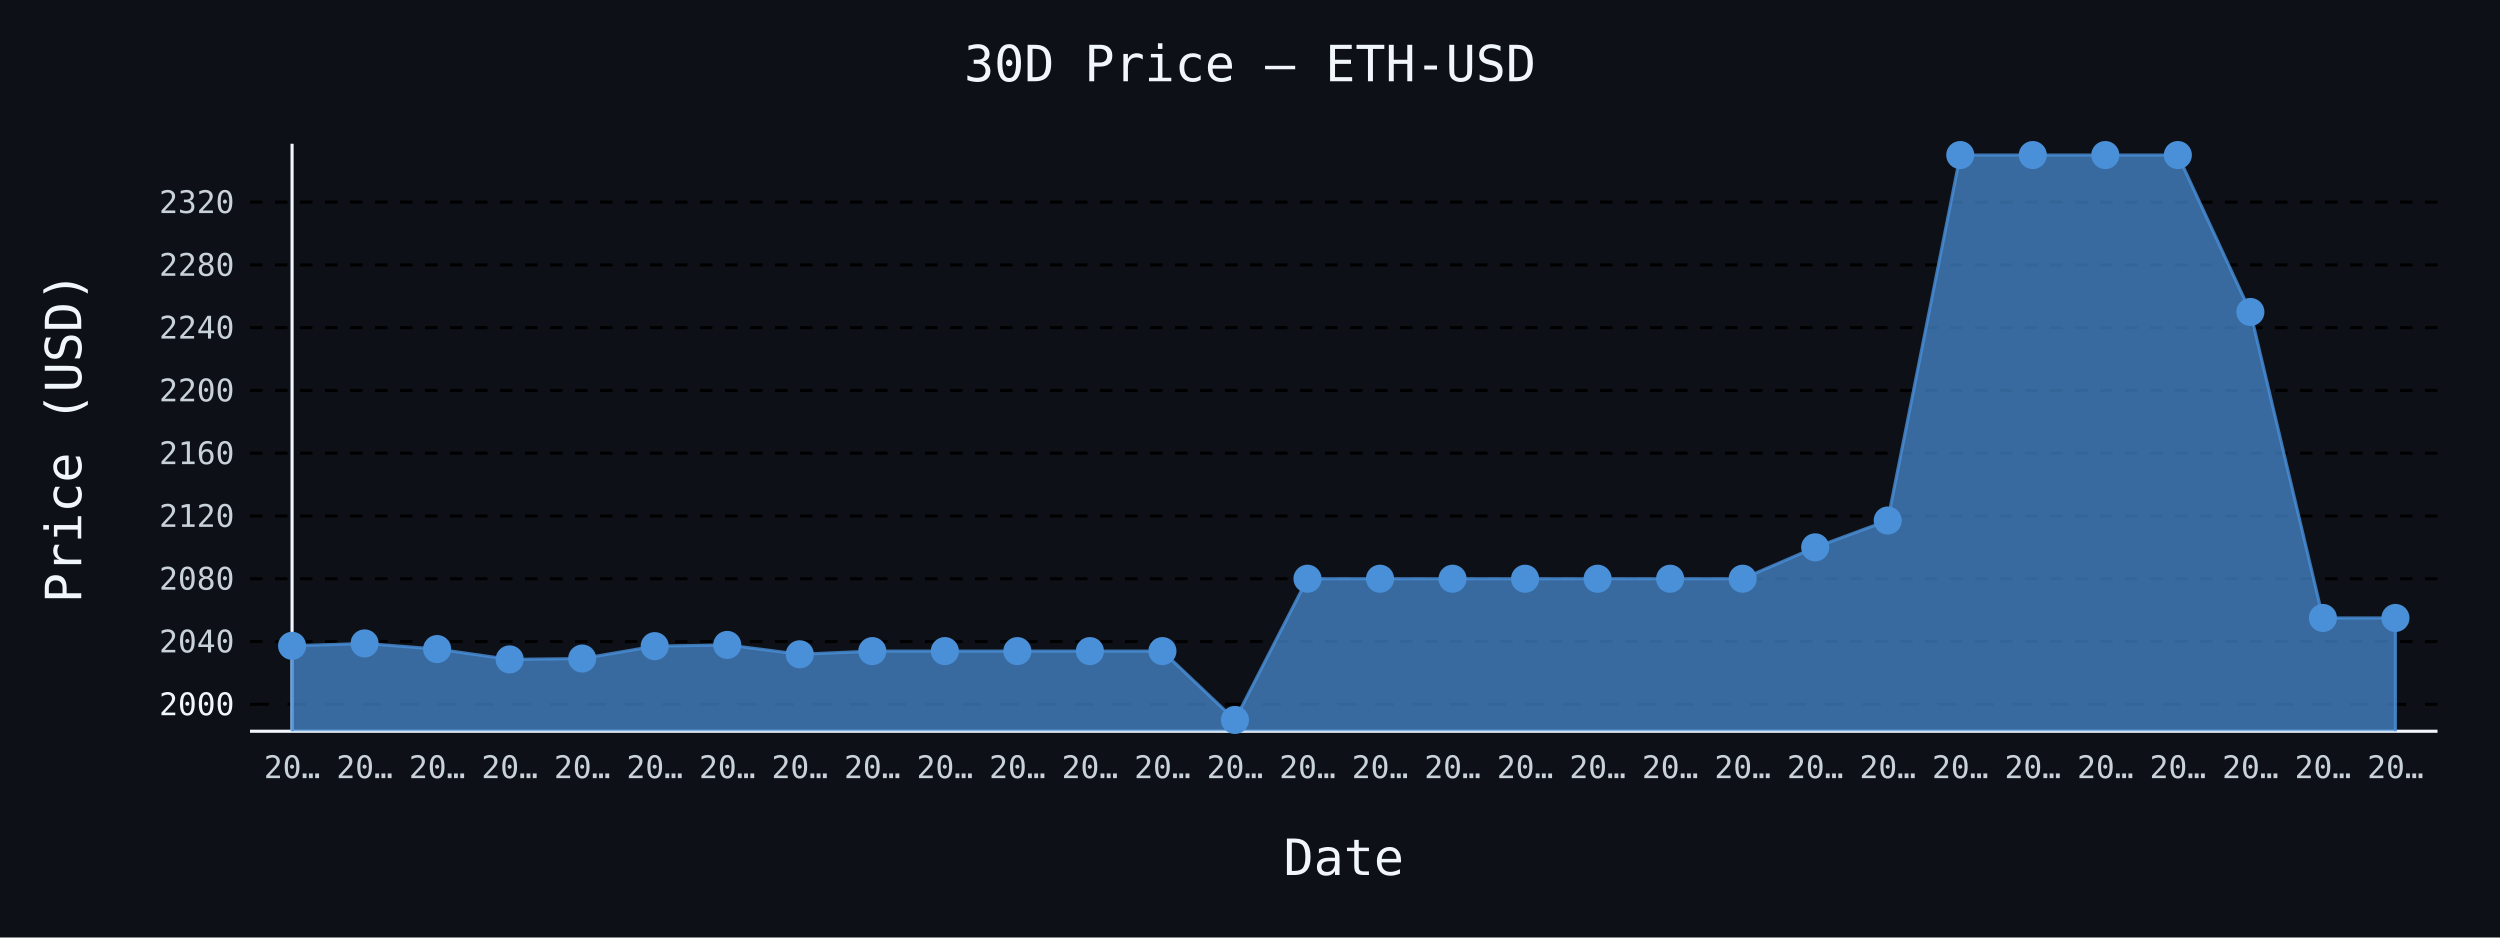
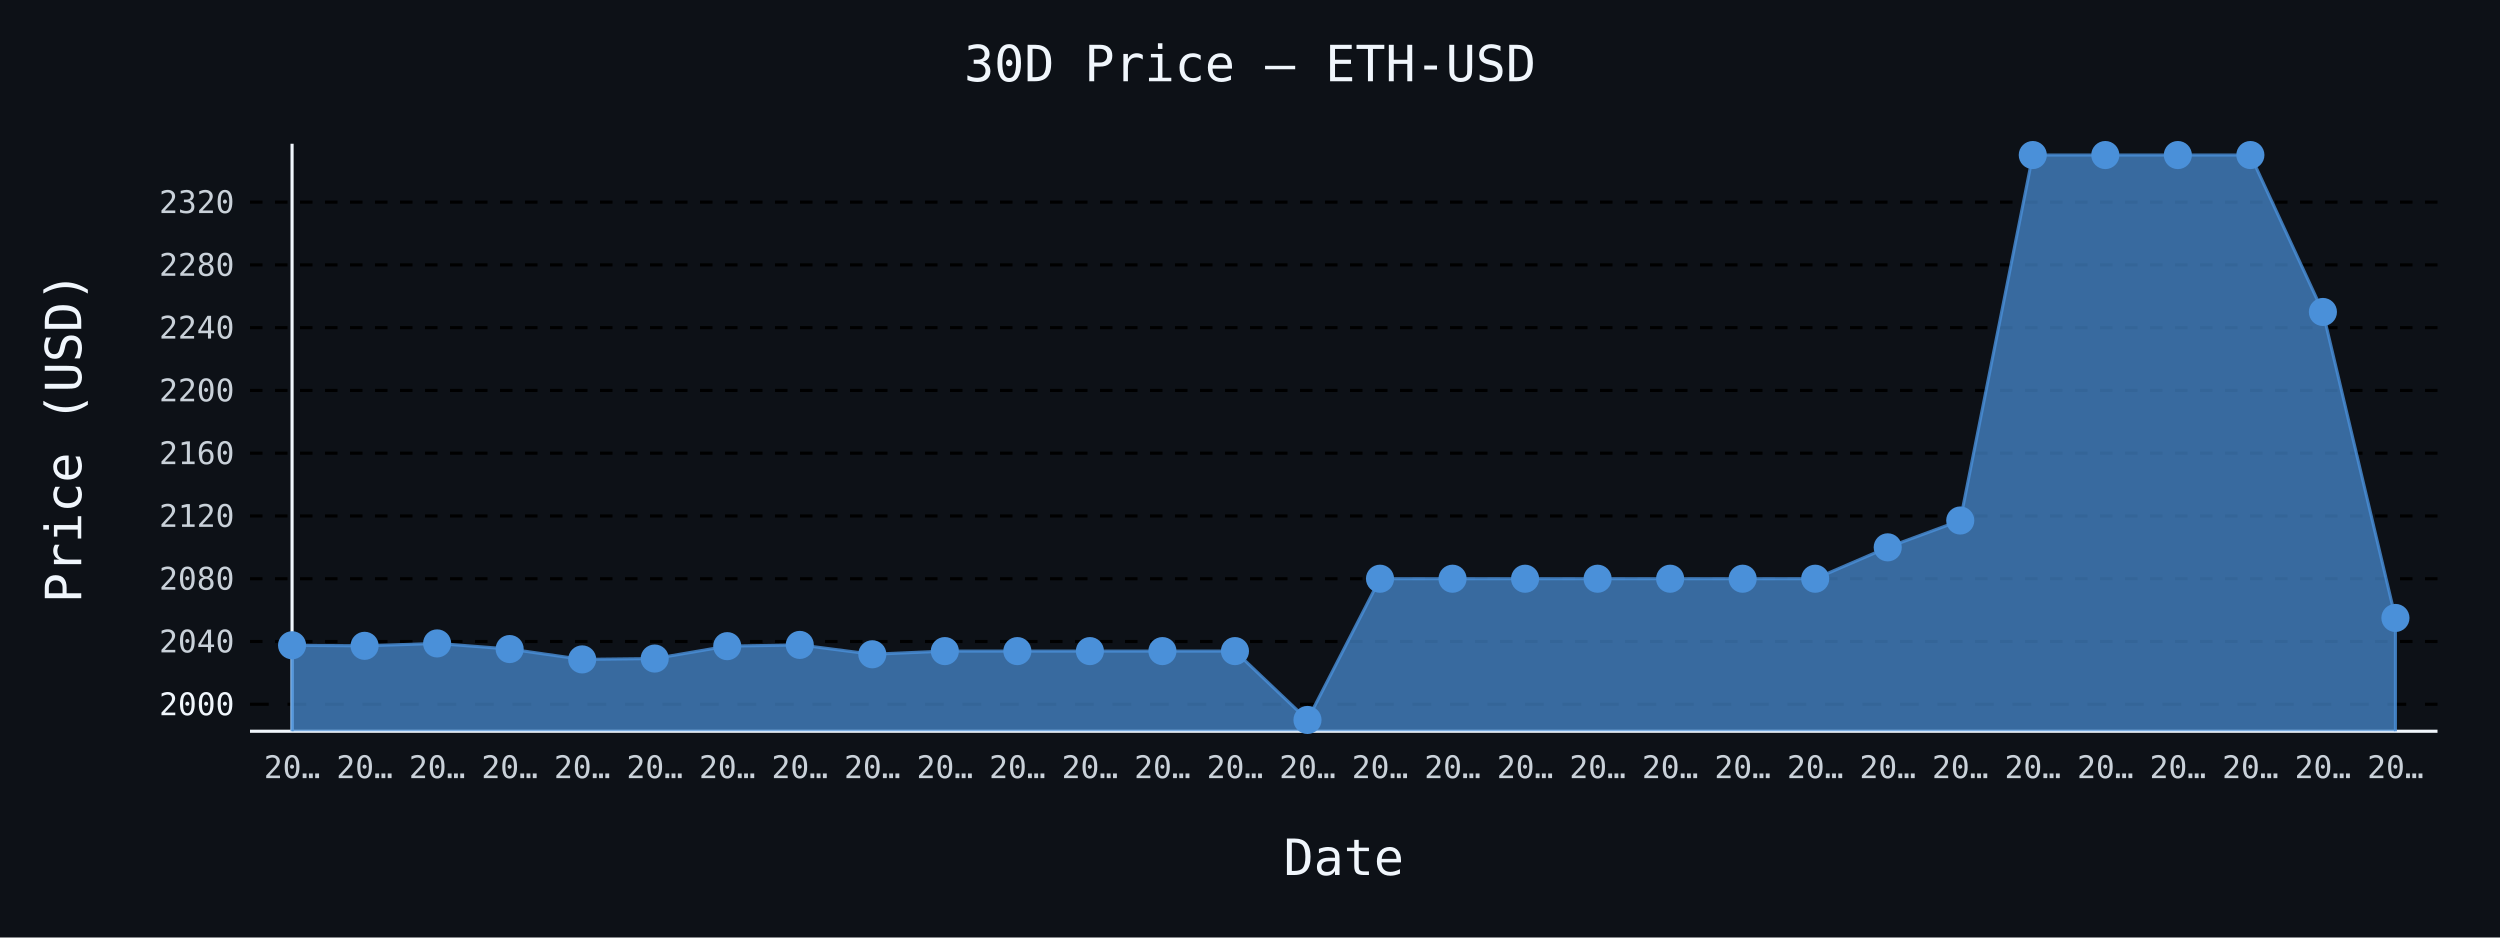
- <svg xmlns="http://www.w3.org/2000/svg" id="chart-b4cbb9e6-16a5-4276-ba1e-339fa8b06c43" class="pygal-chart" viewBox="0 0 800 300">
+ <svg xmlns="http://www.w3.org/2000/svg" id="chart-197a012b-e698-4b80-bc17-bbe122d3f100" class="pygal-chart" viewBox="0 0 800 300">
  <defs>
-     <style type="text/css">#chart-b4cbb9e6-16a5-4276-ba1e-339fa8b06c43{-webkit-user-select:none;-webkit-font-smoothing:antialiased;font-family:monospace}#chart-b4cbb9e6-16a5-4276-ba1e-339fa8b06c43 .title{font-family:monospace;font-size:16px}#chart-b4cbb9e6-16a5-4276-ba1e-339fa8b06c43 .legends .legend text{font-family:monospace;font-size:14px}#chart-b4cbb9e6-16a5-4276-ba1e-339fa8b06c43 .axis text{font-family:monospace;font-size:10px}#chart-b4cbb9e6-16a5-4276-ba1e-339fa8b06c43 .axis text.major{font-family:monospace;font-size:10px}#chart-b4cbb9e6-16a5-4276-ba1e-339fa8b06c43 .text-overlay text.value{font-family:monospace;font-size:16px}#chart-b4cbb9e6-16a5-4276-ba1e-339fa8b06c43 .text-overlay text.label{font-family:monospace;font-size:10px}#chart-b4cbb9e6-16a5-4276-ba1e-339fa8b06c43 .tooltip{font-family:monospace;font-size:14px}#chart-b4cbb9e6-16a5-4276-ba1e-339fa8b06c43 text.no_data{font-family:monospace;font-size:64px}
- #chart-b4cbb9e6-16a5-4276-ba1e-339fa8b06c43{background-color:#0d1117}#chart-b4cbb9e6-16a5-4276-ba1e-339fa8b06c43 path,#chart-b4cbb9e6-16a5-4276-ba1e-339fa8b06c43 line,#chart-b4cbb9e6-16a5-4276-ba1e-339fa8b06c43 rect,#chart-b4cbb9e6-16a5-4276-ba1e-339fa8b06c43 circle{-webkit-transition:150ms;-moz-transition:150ms;transition:150ms}#chart-b4cbb9e6-16a5-4276-ba1e-339fa8b06c43 .graph &gt; .background{fill:#0d1117}#chart-b4cbb9e6-16a5-4276-ba1e-339fa8b06c43 .plot &gt; .background{fill:#0d1117}#chart-b4cbb9e6-16a5-4276-ba1e-339fa8b06c43 .graph{fill:#c9d1d9}#chart-b4cbb9e6-16a5-4276-ba1e-339fa8b06c43 text.no_data{fill:#f0f6fc}#chart-b4cbb9e6-16a5-4276-ba1e-339fa8b06c43 .title{fill:#f0f6fc}#chart-b4cbb9e6-16a5-4276-ba1e-339fa8b06c43 .legends .legend text{fill:#c9d1d9}#chart-b4cbb9e6-16a5-4276-ba1e-339fa8b06c43 .legends .legend:hover text{fill:#f0f6fc}#chart-b4cbb9e6-16a5-4276-ba1e-339fa8b06c43 .axis .line{stroke:#f0f6fc}#chart-b4cbb9e6-16a5-4276-ba1e-339fa8b06c43 .axis .guide.line{stroke:#8b949e}#chart-b4cbb9e6-16a5-4276-ba1e-339fa8b06c43 .axis .major.line{stroke:#c9d1d9}#chart-b4cbb9e6-16a5-4276-ba1e-339fa8b06c43 .axis text.major{fill:#f0f6fc}#chart-b4cbb9e6-16a5-4276-ba1e-339fa8b06c43 .axis.y .guides:hover .guide.line,#chart-b4cbb9e6-16a5-4276-ba1e-339fa8b06c43 .line-graph .axis.x .guides:hover .guide.line,#chart-b4cbb9e6-16a5-4276-ba1e-339fa8b06c43 .stackedline-graph .axis.x .guides:hover .guide.line,#chart-b4cbb9e6-16a5-4276-ba1e-339fa8b06c43 .xy-graph .axis.x .guides:hover .guide.line{stroke:#f0f6fc}#chart-b4cbb9e6-16a5-4276-ba1e-339fa8b06c43 .axis .guides:hover text{fill:#f0f6fc}#chart-b4cbb9e6-16a5-4276-ba1e-339fa8b06c43 .reactive{fill-opacity:.7;stroke-opacity:.8;stroke-width:1}#chart-b4cbb9e6-16a5-4276-ba1e-339fa8b06c43 .ci{stroke:#c9d1d9}#chart-b4cbb9e6-16a5-4276-ba1e-339fa8b06c43 .reactive.active,#chart-b4cbb9e6-16a5-4276-ba1e-339fa8b06c43 .active .reactive{fill-opacity:.8;stroke-opacity:.9;stroke-width:4}#chart-b4cbb9e6-16a5-4276-ba1e-339fa8b06c43 .ci .reactive.active{stroke-width:1.5}#chart-b4cbb9e6-16a5-4276-ba1e-339fa8b06c43 .series text{fill:#f0f6fc}#chart-b4cbb9e6-16a5-4276-ba1e-339fa8b06c43 .tooltip rect{fill:#0d1117;stroke:#f0f6fc;-webkit-transition:opacity 150ms;-moz-transition:opacity 150ms;transition:opacity 150ms}#chart-b4cbb9e6-16a5-4276-ba1e-339fa8b06c43 .tooltip .label{fill:#c9d1d9}#chart-b4cbb9e6-16a5-4276-ba1e-339fa8b06c43 .tooltip .label{fill:#c9d1d9}#chart-b4cbb9e6-16a5-4276-ba1e-339fa8b06c43 .tooltip .legend{font-size:.8em;fill:#8b949e}#chart-b4cbb9e6-16a5-4276-ba1e-339fa8b06c43 .tooltip .x_label{font-size:.6em;fill:#f0f6fc}#chart-b4cbb9e6-16a5-4276-ba1e-339fa8b06c43 .tooltip .xlink{font-size:.5em;text-decoration:underline}#chart-b4cbb9e6-16a5-4276-ba1e-339fa8b06c43 .tooltip .value{font-size:1.5em}#chart-b4cbb9e6-16a5-4276-ba1e-339fa8b06c43 .bound{font-size:.5em}#chart-b4cbb9e6-16a5-4276-ba1e-339fa8b06c43 .max-value{font-size:.75em;fill:#8b949e}#chart-b4cbb9e6-16a5-4276-ba1e-339fa8b06c43 .map-element{fill:#0d1117;stroke:#8b949e !important}#chart-b4cbb9e6-16a5-4276-ba1e-339fa8b06c43 .map-element .reactive{fill-opacity:inherit;stroke-opacity:inherit}#chart-b4cbb9e6-16a5-4276-ba1e-339fa8b06c43 .color-0,#chart-b4cbb9e6-16a5-4276-ba1e-339fa8b06c43 .color-0 a:visited{stroke:#4a90d9;fill:#4a90d9}#chart-b4cbb9e6-16a5-4276-ba1e-339fa8b06c43 .text-overlay .color-0 text{fill:black}
- #chart-b4cbb9e6-16a5-4276-ba1e-339fa8b06c43 text.no_data{text-anchor:middle}#chart-b4cbb9e6-16a5-4276-ba1e-339fa8b06c43 .guide.line{fill:none}#chart-b4cbb9e6-16a5-4276-ba1e-339fa8b06c43 .centered{text-anchor:middle}#chart-b4cbb9e6-16a5-4276-ba1e-339fa8b06c43 .title{text-anchor:middle}#chart-b4cbb9e6-16a5-4276-ba1e-339fa8b06c43 .legends .legend text{fill-opacity:1}#chart-b4cbb9e6-16a5-4276-ba1e-339fa8b06c43 .axis.x text{text-anchor:middle}#chart-b4cbb9e6-16a5-4276-ba1e-339fa8b06c43 .axis.x:not(.web) text[transform]{text-anchor:start}#chart-b4cbb9e6-16a5-4276-ba1e-339fa8b06c43 .axis.x:not(.web) text[transform].backwards{text-anchor:end}#chart-b4cbb9e6-16a5-4276-ba1e-339fa8b06c43 .axis.y text{text-anchor:end}#chart-b4cbb9e6-16a5-4276-ba1e-339fa8b06c43 .axis.y text[transform].backwards{text-anchor:start}#chart-b4cbb9e6-16a5-4276-ba1e-339fa8b06c43 .axis.y2 text{text-anchor:start}#chart-b4cbb9e6-16a5-4276-ba1e-339fa8b06c43 .axis.y2 text[transform].backwards{text-anchor:end}#chart-b4cbb9e6-16a5-4276-ba1e-339fa8b06c43 .axis .guide.line{stroke-dasharray:4,4;stroke:black}#chart-b4cbb9e6-16a5-4276-ba1e-339fa8b06c43 .axis .major.guide.line{stroke-dasharray:6,6;stroke:black}#chart-b4cbb9e6-16a5-4276-ba1e-339fa8b06c43 .horizontal .axis.y .guide.line,#chart-b4cbb9e6-16a5-4276-ba1e-339fa8b06c43 .horizontal .axis.y2 .guide.line,#chart-b4cbb9e6-16a5-4276-ba1e-339fa8b06c43 .vertical .axis.x .guide.line{opacity:0}#chart-b4cbb9e6-16a5-4276-ba1e-339fa8b06c43 .horizontal .axis.always_show .guide.line,#chart-b4cbb9e6-16a5-4276-ba1e-339fa8b06c43 .vertical .axis.always_show .guide.line{opacity:1 !important}#chart-b4cbb9e6-16a5-4276-ba1e-339fa8b06c43 .axis.y .guides:hover .guide.line,#chart-b4cbb9e6-16a5-4276-ba1e-339fa8b06c43 .axis.y2 .guides:hover .guide.line,#chart-b4cbb9e6-16a5-4276-ba1e-339fa8b06c43 .axis.x .guides:hover .guide.line{opacity:1}#chart-b4cbb9e6-16a5-4276-ba1e-339fa8b06c43 .axis .guides:hover text{opacity:1}#chart-b4cbb9e6-16a5-4276-ba1e-339fa8b06c43 .nofill{fill:none}#chart-b4cbb9e6-16a5-4276-ba1e-339fa8b06c43 .subtle-fill{fill-opacity:.2}#chart-b4cbb9e6-16a5-4276-ba1e-339fa8b06c43 .dot{stroke-width:1px;fill-opacity:1;stroke-opacity:1}#chart-b4cbb9e6-16a5-4276-ba1e-339fa8b06c43 .dot.active{stroke-width:5px}#chart-b4cbb9e6-16a5-4276-ba1e-339fa8b06c43 .dot.negative{fill:transparent}#chart-b4cbb9e6-16a5-4276-ba1e-339fa8b06c43 text,#chart-b4cbb9e6-16a5-4276-ba1e-339fa8b06c43 tspan{stroke:none !important}#chart-b4cbb9e6-16a5-4276-ba1e-339fa8b06c43 .series text.active{opacity:1}#chart-b4cbb9e6-16a5-4276-ba1e-339fa8b06c43 .tooltip rect{fill-opacity:.95;stroke-width:.5}#chart-b4cbb9e6-16a5-4276-ba1e-339fa8b06c43 .tooltip text{fill-opacity:1}#chart-b4cbb9e6-16a5-4276-ba1e-339fa8b06c43 .showable{visibility:hidden}#chart-b4cbb9e6-16a5-4276-ba1e-339fa8b06c43 .showable.shown{visibility:visible}#chart-b4cbb9e6-16a5-4276-ba1e-339fa8b06c43 .gauge-background{fill:rgba(229,229,229,1);stroke:none}#chart-b4cbb9e6-16a5-4276-ba1e-339fa8b06c43 .bg-lines{stroke:#0d1117;stroke-width:2px}</style>
+     <style type="text/css">#chart-197a012b-e698-4b80-bc17-bbe122d3f100{-webkit-user-select:none;-webkit-font-smoothing:antialiased;font-family:monospace}#chart-197a012b-e698-4b80-bc17-bbe122d3f100 .title{font-family:monospace;font-size:16px}#chart-197a012b-e698-4b80-bc17-bbe122d3f100 .legends .legend text{font-family:monospace;font-size:14px}#chart-197a012b-e698-4b80-bc17-bbe122d3f100 .axis text{font-family:monospace;font-size:10px}#chart-197a012b-e698-4b80-bc17-bbe122d3f100 .axis text.major{font-family:monospace;font-size:10px}#chart-197a012b-e698-4b80-bc17-bbe122d3f100 .text-overlay text.value{font-family:monospace;font-size:16px}#chart-197a012b-e698-4b80-bc17-bbe122d3f100 .text-overlay text.label{font-family:monospace;font-size:10px}#chart-197a012b-e698-4b80-bc17-bbe122d3f100 .tooltip{font-family:monospace;font-size:14px}#chart-197a012b-e698-4b80-bc17-bbe122d3f100 text.no_data{font-family:monospace;font-size:64px}
+ #chart-197a012b-e698-4b80-bc17-bbe122d3f100{background-color:#0d1117}#chart-197a012b-e698-4b80-bc17-bbe122d3f100 path,#chart-197a012b-e698-4b80-bc17-bbe122d3f100 line,#chart-197a012b-e698-4b80-bc17-bbe122d3f100 rect,#chart-197a012b-e698-4b80-bc17-bbe122d3f100 circle{-webkit-transition:150ms;-moz-transition:150ms;transition:150ms}#chart-197a012b-e698-4b80-bc17-bbe122d3f100 .graph &gt; .background{fill:#0d1117}#chart-197a012b-e698-4b80-bc17-bbe122d3f100 .plot &gt; .background{fill:#0d1117}#chart-197a012b-e698-4b80-bc17-bbe122d3f100 .graph{fill:#c9d1d9}#chart-197a012b-e698-4b80-bc17-bbe122d3f100 text.no_data{fill:#f0f6fc}#chart-197a012b-e698-4b80-bc17-bbe122d3f100 .title{fill:#f0f6fc}#chart-197a012b-e698-4b80-bc17-bbe122d3f100 .legends .legend text{fill:#c9d1d9}#chart-197a012b-e698-4b80-bc17-bbe122d3f100 .legends .legend:hover text{fill:#f0f6fc}#chart-197a012b-e698-4b80-bc17-bbe122d3f100 .axis .line{stroke:#f0f6fc}#chart-197a012b-e698-4b80-bc17-bbe122d3f100 .axis .guide.line{stroke:#8b949e}#chart-197a012b-e698-4b80-bc17-bbe122d3f100 .axis .major.line{stroke:#c9d1d9}#chart-197a012b-e698-4b80-bc17-bbe122d3f100 .axis text.major{fill:#f0f6fc}#chart-197a012b-e698-4b80-bc17-bbe122d3f100 .axis.y .guides:hover .guide.line,#chart-197a012b-e698-4b80-bc17-bbe122d3f100 .line-graph .axis.x .guides:hover .guide.line,#chart-197a012b-e698-4b80-bc17-bbe122d3f100 .stackedline-graph .axis.x .guides:hover .guide.line,#chart-197a012b-e698-4b80-bc17-bbe122d3f100 .xy-graph .axis.x .guides:hover .guide.line{stroke:#f0f6fc}#chart-197a012b-e698-4b80-bc17-bbe122d3f100 .axis .guides:hover text{fill:#f0f6fc}#chart-197a012b-e698-4b80-bc17-bbe122d3f100 .reactive{fill-opacity:.7;stroke-opacity:.8;stroke-width:1}#chart-197a012b-e698-4b80-bc17-bbe122d3f100 .ci{stroke:#c9d1d9}#chart-197a012b-e698-4b80-bc17-bbe122d3f100 .reactive.active,#chart-197a012b-e698-4b80-bc17-bbe122d3f100 .active .reactive{fill-opacity:.8;stroke-opacity:.9;stroke-width:4}#chart-197a012b-e698-4b80-bc17-bbe122d3f100 .ci .reactive.active{stroke-width:1.5}#chart-197a012b-e698-4b80-bc17-bbe122d3f100 .series text{fill:#f0f6fc}#chart-197a012b-e698-4b80-bc17-bbe122d3f100 .tooltip rect{fill:#0d1117;stroke:#f0f6fc;-webkit-transition:opacity 150ms;-moz-transition:opacity 150ms;transition:opacity 150ms}#chart-197a012b-e698-4b80-bc17-bbe122d3f100 .tooltip .label{fill:#c9d1d9}#chart-197a012b-e698-4b80-bc17-bbe122d3f100 .tooltip .label{fill:#c9d1d9}#chart-197a012b-e698-4b80-bc17-bbe122d3f100 .tooltip .legend{font-size:.8em;fill:#8b949e}#chart-197a012b-e698-4b80-bc17-bbe122d3f100 .tooltip .x_label{font-size:.6em;fill:#f0f6fc}#chart-197a012b-e698-4b80-bc17-bbe122d3f100 .tooltip .xlink{font-size:.5em;text-decoration:underline}#chart-197a012b-e698-4b80-bc17-bbe122d3f100 .tooltip .value{font-size:1.5em}#chart-197a012b-e698-4b80-bc17-bbe122d3f100 .bound{font-size:.5em}#chart-197a012b-e698-4b80-bc17-bbe122d3f100 .max-value{font-size:.75em;fill:#8b949e}#chart-197a012b-e698-4b80-bc17-bbe122d3f100 .map-element{fill:#0d1117;stroke:#8b949e !important}#chart-197a012b-e698-4b80-bc17-bbe122d3f100 .map-element .reactive{fill-opacity:inherit;stroke-opacity:inherit}#chart-197a012b-e698-4b80-bc17-bbe122d3f100 .color-0,#chart-197a012b-e698-4b80-bc17-bbe122d3f100 .color-0 a:visited{stroke:#4a90d9;fill:#4a90d9}#chart-197a012b-e698-4b80-bc17-bbe122d3f100 .text-overlay .color-0 text{fill:black}
+ #chart-197a012b-e698-4b80-bc17-bbe122d3f100 text.no_data{text-anchor:middle}#chart-197a012b-e698-4b80-bc17-bbe122d3f100 .guide.line{fill:none}#chart-197a012b-e698-4b80-bc17-bbe122d3f100 .centered{text-anchor:middle}#chart-197a012b-e698-4b80-bc17-bbe122d3f100 .title{text-anchor:middle}#chart-197a012b-e698-4b80-bc17-bbe122d3f100 .legends .legend text{fill-opacity:1}#chart-197a012b-e698-4b80-bc17-bbe122d3f100 .axis.x text{text-anchor:middle}#chart-197a012b-e698-4b80-bc17-bbe122d3f100 .axis.x:not(.web) text[transform]{text-anchor:start}#chart-197a012b-e698-4b80-bc17-bbe122d3f100 .axis.x:not(.web) text[transform].backwards{text-anchor:end}#chart-197a012b-e698-4b80-bc17-bbe122d3f100 .axis.y text{text-anchor:end}#chart-197a012b-e698-4b80-bc17-bbe122d3f100 .axis.y text[transform].backwards{text-anchor:start}#chart-197a012b-e698-4b80-bc17-bbe122d3f100 .axis.y2 text{text-anchor:start}#chart-197a012b-e698-4b80-bc17-bbe122d3f100 .axis.y2 text[transform].backwards{text-anchor:end}#chart-197a012b-e698-4b80-bc17-bbe122d3f100 .axis .guide.line{stroke-dasharray:4,4;stroke:black}#chart-197a012b-e698-4b80-bc17-bbe122d3f100 .axis .major.guide.line{stroke-dasharray:6,6;stroke:black}#chart-197a012b-e698-4b80-bc17-bbe122d3f100 .horizontal .axis.y .guide.line,#chart-197a012b-e698-4b80-bc17-bbe122d3f100 .horizontal .axis.y2 .guide.line,#chart-197a012b-e698-4b80-bc17-bbe122d3f100 .vertical .axis.x .guide.line{opacity:0}#chart-197a012b-e698-4b80-bc17-bbe122d3f100 .horizontal .axis.always_show .guide.line,#chart-197a012b-e698-4b80-bc17-bbe122d3f100 .vertical .axis.always_show .guide.line{opacity:1 !important}#chart-197a012b-e698-4b80-bc17-bbe122d3f100 .axis.y .guides:hover .guide.line,#chart-197a012b-e698-4b80-bc17-bbe122d3f100 .axis.y2 .guides:hover .guide.line,#chart-197a012b-e698-4b80-bc17-bbe122d3f100 .axis.x .guides:hover .guide.line{opacity:1}#chart-197a012b-e698-4b80-bc17-bbe122d3f100 .axis .guides:hover text{opacity:1}#chart-197a012b-e698-4b80-bc17-bbe122d3f100 .nofill{fill:none}#chart-197a012b-e698-4b80-bc17-bbe122d3f100 .subtle-fill{fill-opacity:.2}#chart-197a012b-e698-4b80-bc17-bbe122d3f100 .dot{stroke-width:1px;fill-opacity:1;stroke-opacity:1}#chart-197a012b-e698-4b80-bc17-bbe122d3f100 .dot.active{stroke-width:5px}#chart-197a012b-e698-4b80-bc17-bbe122d3f100 .dot.negative{fill:transparent}#chart-197a012b-e698-4b80-bc17-bbe122d3f100 text,#chart-197a012b-e698-4b80-bc17-bbe122d3f100 tspan{stroke:none !important}#chart-197a012b-e698-4b80-bc17-bbe122d3f100 .series text.active{opacity:1}#chart-197a012b-e698-4b80-bc17-bbe122d3f100 .tooltip rect{fill-opacity:.95;stroke-width:.5}#chart-197a012b-e698-4b80-bc17-bbe122d3f100 .tooltip text{fill-opacity:1}#chart-197a012b-e698-4b80-bc17-bbe122d3f100 .showable{visibility:hidden}#chart-197a012b-e698-4b80-bc17-bbe122d3f100 .showable.shown{visibility:visible}#chart-197a012b-e698-4b80-bc17-bbe122d3f100 .gauge-background{fill:rgba(229,229,229,1);stroke:none}#chart-197a012b-e698-4b80-bc17-bbe122d3f100 .bg-lines{stroke:#0d1117;stroke-width:2px}</style>
  </defs>
  <g class="graph line-graph vertical">
    <rect x="0" y="0" width="800" height="300" class="background" />
    <g transform="translate(80, 46)" class="plot">
      <rect x="0" y="0" width="700.0" height="188" class="background" />
      <g class="axis y always_show">
        <path d="M0 188 h700" class="line" />
        <g class="guides">
          <path d="M0 179.363 h700" class="major guide line" />
          <text x="-5" y="182.863" class="major">2000</text>
        </g>
        <g class="guides">
          <path d="M0 159.278 h700" class="guide line" />
          <text x="-5" y="162.778" class="">2040</text>
        </g>
        <g class="guides">
          <path d="M0 139.192 h700" class="guide line" />
          <text x="-5" y="142.692" class="">2080</text>
        </g>
        <g class="guides">
          <path d="M0 119.107 h700" class="guide line" />
          <text x="-5" y="122.607" class="">2120</text>
        </g>
        <g class="guides">
          <path d="M0 99.021 h700" class="guide line" />
          <text x="-5" y="102.521" class="">2160</text>
        </g>
        <g class="guides">
          <path d="M0 78.936 h700" class="guide line" />
          <text x="-5" y="82.436" class="">2200</text>
        </g>
        <g class="guides">
          <path d="M0 58.85 h700" class="guide line" />
          <text x="-5" y="62.35" class="">2240</text>
        </g>
        <g class="guides">
          <path d="M0 38.765 h700" class="guide line" />
          <text x="-5" y="42.265" class="">2280</text>
        </g>
        <g class="guides">
          <path d="M0 18.679 h700" class="guide line" />
          <text x="-5" y="22.179" class="">2320</text>
        </g>
      </g>
      <g class="axis x">
        <g class="guides">
          <path d="M13.462 0 v188" class="line" />
          <text x="13.462" y="203.0" class="">20…</text>
        </g>
        <g class="guides">
          <path d="M36.671 0 v188" class="guide line" />
          <text x="36.671" y="203.0" class="">20…</text>
        </g>
        <g class="guides">
          <path d="M59.881 0 v188" class="guide line" />
          <text x="59.881" y="203.0" class="">20…</text>
        </g>
        <g class="guides">
          <path d="M83.09 0 v188" class="guide line" />
          <text x="83.09" y="203.0" class="">20…</text>
        </g>
        <g class="guides">
          <path d="M106.3 0 v188" class="guide line" />
          <text x="106.3" y="203.0" class="">20…</text>
        </g>
        <g class="guides">
          <path d="M129.509 0 v188" class="guide line" />
          <text x="129.509" y="203.0" class="">20…</text>
        </g>
        <g class="guides">
          <path d="M152.719 0 v188" class="guide line" />
          <text x="152.719" y="203.0" class="">20…</text>
        </g>
        <g class="guides">
          <path d="M175.928 0 v188" class="guide line" />
          <text x="175.928" y="203.0" class="">20…</text>
        </g>
        <g class="guides">
          <path d="M199.138 0 v188" class="guide line" />
          <text x="199.138" y="203.0" class="">20…</text>
        </g>
        <g class="guides">
          <path d="M222.347 0 v188" class="guide line" />
          <text x="222.347" y="203.0" class="">20…</text>
        </g>
        <g class="guides">
          <path d="M245.557 0 v188" class="guide line" />
          <text x="245.557" y="203.0" class="">20…</text>
        </g>
        <g class="guides">
          <path d="M268.767 0 v188" class="guide line" />
          <text x="268.767" y="203.0" class="">20…</text>
        </g>
        <g class="guides">
          <path d="M291.976 0 v188" class="guide line" />
          <text x="291.976" y="203.0" class="">20…</text>
        </g>
        <g class="guides">
          <path d="M315.186 0 v188" class="guide line" />
          <text x="315.186" y="203.0" class="">20…</text>
        </g>
        <g class="guides">
          <path d="M338.395 0 v188" class="guide line" />
          <text x="338.395" y="203.0" class="">20…</text>
        </g>
        <g class="guides">
          <path d="M361.605 0 v188" class="guide line" />
          <text x="361.605" y="203.0" class="">20…</text>
        </g>
        <g class="guides">
          <path d="M384.814 0 v188" class="guide line" />
          <text x="384.814" y="203.0" class="">20…</text>
        </g>
        <g class="guides">
          <path d="M408.024 0 v188" class="guide line" />
          <text x="408.024" y="203.0" class="">20…</text>
        </g>
        <g class="guides">
          <path d="M431.233 0 v188" class="guide line" />
          <text x="431.233" y="203.0" class="">20…</text>
        </g>
        <g class="guides">
          <path d="M454.443 0 v188" class="guide line" />
          <text x="454.443" y="203.0" class="">20…</text>
        </g>
        <g class="guides">
          <path d="M477.653 0 v188" class="guide line" />
          <text x="477.653" y="203.0" class="">20…</text>
        </g>
        <g class="guides">
          <path d="M500.862 0 v188" class="guide line" />
          <text x="500.862" y="203.0" class="">20…</text>
        </g>
        <g class="guides">
          <path d="M524.072 0 v188" class="guide line" />
          <text x="524.072" y="203.0" class="">20…</text>
        </g>
        <g class="guides">
          <path d="M547.281 0 v188" class="guide line" />
          <text x="547.281" y="203.0" class="">20…</text>
        </g>
        <g class="guides">
          <path d="M570.491 0 v188" class="guide line" />
          <text x="570.491" y="203.0" class="">20…</text>
        </g>
        <g class="guides">
          <path d="M593.7 0 v188" class="guide line" />
          <text x="593.7" y="203.0" class="">20…</text>
        </g>
        <g class="guides">
          <path d="M616.91 0 v188" class="guide line" />
          <text x="616.91" y="203.0" class="">20…</text>
        </g>
        <g class="guides">
          <path d="M640.119 0 v188" class="guide line" />
          <text x="640.119" y="203.0" class="">20…</text>
        </g>
        <g class="guides">
          <path d="M663.329 0 v188" class="guide line" />
          <text x="663.329" y="203.0" class="">20…</text>
        </g>
        <g class="guides">
          <path d="M686.538 0 v188" class="guide line" />
          <text x="686.538" y="203.0" class="">20…</text>
        </g>
      </g>
      <g class="series serie-0 color-0">
-         <path d="M13.462 188 L13.462 160.664 36.671 159.895 59.881 161.698 83.09 165.012 106.3 164.736 129.509 160.769 152.719 160.372 175.928 163.37 199.138 162.351 222.347 162.351 245.557 162.351 268.767 162.351 291.976 162.351 315.186 184.385 338.395 139.192 361.605 139.192 384.814 139.192 408.024 139.192 431.233 139.192 454.443 139.192 477.653 139.192 500.862 129.15 524.072 120.563 547.281 3.615 570.491 3.615 593.7 3.615 616.91 3.615 640.119 53.829 663.329 151.746 686.538 151.746 686.538 188" class="line reactive" />
+         <path d="M13.462 188 L13.462 160.488 36.671 160.664 59.881 159.895 83.09 161.698 106.3 165.012 129.509 164.736 152.719 160.769 175.928 160.372 199.138 163.37 222.347 162.351 245.557 162.351 268.767 162.351 291.976 162.351 315.186 162.351 338.395 184.385 361.605 139.192 384.814 139.192 408.024 139.192 431.233 139.192 454.443 139.192 477.653 139.192 500.862 139.192 524.072 129.15 547.281 120.563 570.491 3.615 593.7 3.615 616.91 3.615 640.119 3.615 663.329 53.829 686.538 151.746 686.538 188" class="line reactive" />
      </g>
    </g>
    <g class="titles">
      <text x="400.0" y="26" class="title plot_title">30D Price — ETH-USD</text>
      <text x="430.0" y="280" class="title">Date</text>
      <text x="0" y="166.0" class="title" transform="rotate(-90 0 140)">Price (USD)</text>
    </g>
    <g transform="translate(80, 46)" class="plot overlay">
      <g class="series serie-0 color-0">
        <g class="dots">
-           <circle cx="13.462" cy="160.664" r="4" class="dot reactive tooltip-trigger" />
-         </g>
-         <g class="dots">
-           <circle cx="36.671" cy="159.895" r="4" class="dot reactive tooltip-trigger" />
-         </g>
-         <g class="dots">
-           <circle cx="59.881" cy="161.698" r="4" class="dot reactive tooltip-trigger" />
-         </g>
-         <g class="dots">
-           <circle cx="83.09" cy="165.012" r="4" class="dot reactive tooltip-trigger" />
-         </g>
-         <g class="dots">
-           <circle cx="106.3" cy="164.736" r="4" class="dot reactive tooltip-trigger" />
-         </g>
-         <g class="dots">
-           <circle cx="129.509" cy="160.769" r="4" class="dot reactive tooltip-trigger" />
-         </g>
-         <g class="dots">
-           <circle cx="152.719" cy="160.372" r="4" class="dot reactive tooltip-trigger" />
-         </g>
-         <g class="dots">
-           <circle cx="175.928" cy="163.37" r="4" class="dot reactive tooltip-trigger" />
-         </g>
-         <g class="dots">
-           <circle cx="199.138" cy="162.351" r="4" class="dot reactive tooltip-trigger" />
+           <circle cx="13.462" cy="160.488" r="4" class="dot reactive tooltip-trigger" />
+         </g>
+         <g class="dots">
+           <circle cx="36.671" cy="160.664" r="4" class="dot reactive tooltip-trigger" />
+         </g>
+         <g class="dots">
+           <circle cx="59.881" cy="159.895" r="4" class="dot reactive tooltip-trigger" />
+         </g>
+         <g class="dots">
+           <circle cx="83.09" cy="161.698" r="4" class="dot reactive tooltip-trigger" />
+         </g>
+         <g class="dots">
+           <circle cx="106.3" cy="165.012" r="4" class="dot reactive tooltip-trigger" />
+         </g>
+         <g class="dots">
+           <circle cx="129.509" cy="164.736" r="4" class="dot reactive tooltip-trigger" />
+         </g>
+         <g class="dots">
+           <circle cx="152.719" cy="160.769" r="4" class="dot reactive tooltip-trigger" />
+         </g>
+         <g class="dots">
+           <circle cx="175.928" cy="160.372" r="4" class="dot reactive tooltip-trigger" />
+         </g>
+         <g class="dots">
+           <circle cx="199.138" cy="163.37" r="4" class="dot reactive tooltip-trigger" />
        </g>
        <g class="dots">
          <circle cx="222.347" cy="162.351" r="4" class="dot reactive tooltip-trigger" />
        </g>
        <g class="dots">
          <circle cx="245.557" cy="162.351" r="4" class="dot reactive tooltip-trigger" />
        </g>
        <g class="dots">
          <circle cx="268.767" cy="162.351" r="4" class="dot reactive tooltip-trigger" />
        </g>
        <g class="dots">
          <circle cx="291.976" cy="162.351" r="4" class="dot reactive tooltip-trigger" />
        </g>
        <g class="dots">
-           <circle cx="315.186" cy="184.385" r="4" class="dot reactive tooltip-trigger" />
-         </g>
-         <g class="dots">
-           <circle cx="338.395" cy="139.192" r="4" class="dot reactive tooltip-trigger" />
+           <circle cx="315.186" cy="162.351" r="4" class="dot reactive tooltip-trigger" />
+         </g>
+         <g class="dots">
+           <circle cx="338.395" cy="184.385" r="4" class="dot reactive tooltip-trigger" />
        </g>
        <g class="dots">
          <circle cx="361.605" cy="139.192" r="4" class="dot reactive tooltip-trigger" />
        </g>
        <g class="dots">
          <circle cx="384.814" cy="139.192" r="4" class="dot reactive tooltip-trigger" />
        </g>
        <g class="dots">
          <circle cx="408.024" cy="139.192" r="4" class="dot reactive tooltip-trigger" />
        </g>
        <g class="dots">
          <circle cx="431.233" cy="139.192" r="4" class="dot reactive tooltip-trigger" />
        </g>
        <g class="dots">
          <circle cx="454.443" cy="139.192" r="4" class="dot reactive tooltip-trigger" />
        </g>
        <g class="dots">
          <circle cx="477.653" cy="139.192" r="4" class="dot reactive tooltip-trigger" />
        </g>
        <g class="dots">
-           <circle cx="500.862" cy="129.15" r="4" class="dot reactive tooltip-trigger" />
-         </g>
-         <g class="dots">
-           <circle cx="524.072" cy="120.563" r="4" class="dot reactive tooltip-trigger" />
-         </g>
-         <g class="dots">
-           <circle cx="547.281" cy="3.615" r="4" class="dot reactive tooltip-trigger" />
+           <circle cx="500.862" cy="139.192" r="4" class="dot reactive tooltip-trigger" />
+         </g>
+         <g class="dots">
+           <circle cx="524.072" cy="129.15" r="4" class="dot reactive tooltip-trigger" />
+         </g>
+         <g class="dots">
+           <circle cx="547.281" cy="120.563" r="4" class="dot reactive tooltip-trigger" />
        </g>
        <g class="dots">
          <circle cx="570.491" cy="3.615" r="4" class="dot reactive tooltip-trigger" />
        </g>
        <g class="dots">
          <circle cx="593.7" cy="3.615" r="4" class="dot reactive tooltip-trigger" />
        </g>
        <g class="dots">
          <circle cx="616.91" cy="3.615" r="4" class="dot reactive tooltip-trigger" />
        </g>
        <g class="dots">
-           <circle cx="640.119" cy="53.829" r="4" class="dot reactive tooltip-trigger" />
-         </g>
-         <g class="dots">
-           <circle cx="663.329" cy="151.746" r="4" class="dot reactive tooltip-trigger" />
+           <circle cx="640.119" cy="3.615" r="4" class="dot reactive tooltip-trigger" />
+         </g>
+         <g class="dots">
+           <circle cx="663.329" cy="53.829" r="4" class="dot reactive tooltip-trigger" />
        </g>
        <g class="dots">
          <circle cx="686.538" cy="151.746" r="4" class="dot reactive tooltip-trigger" />
        </g>
      </g>
    </g>
    <g transform="translate(80, 46)" class="plot text-overlay">
      <g class="series serie-0 color-0" />
    </g>
    <g transform="translate(80, 46)" class="plot tooltip-overlay">
      <g transform="translate(0 0)" style="opacity: 0" class="tooltip">
        <rect rx="0" ry="0" width="0" height="0" class="tooltip-box" />
        <g class="text" />
      </g>
    </g>
  </g>
</svg>
